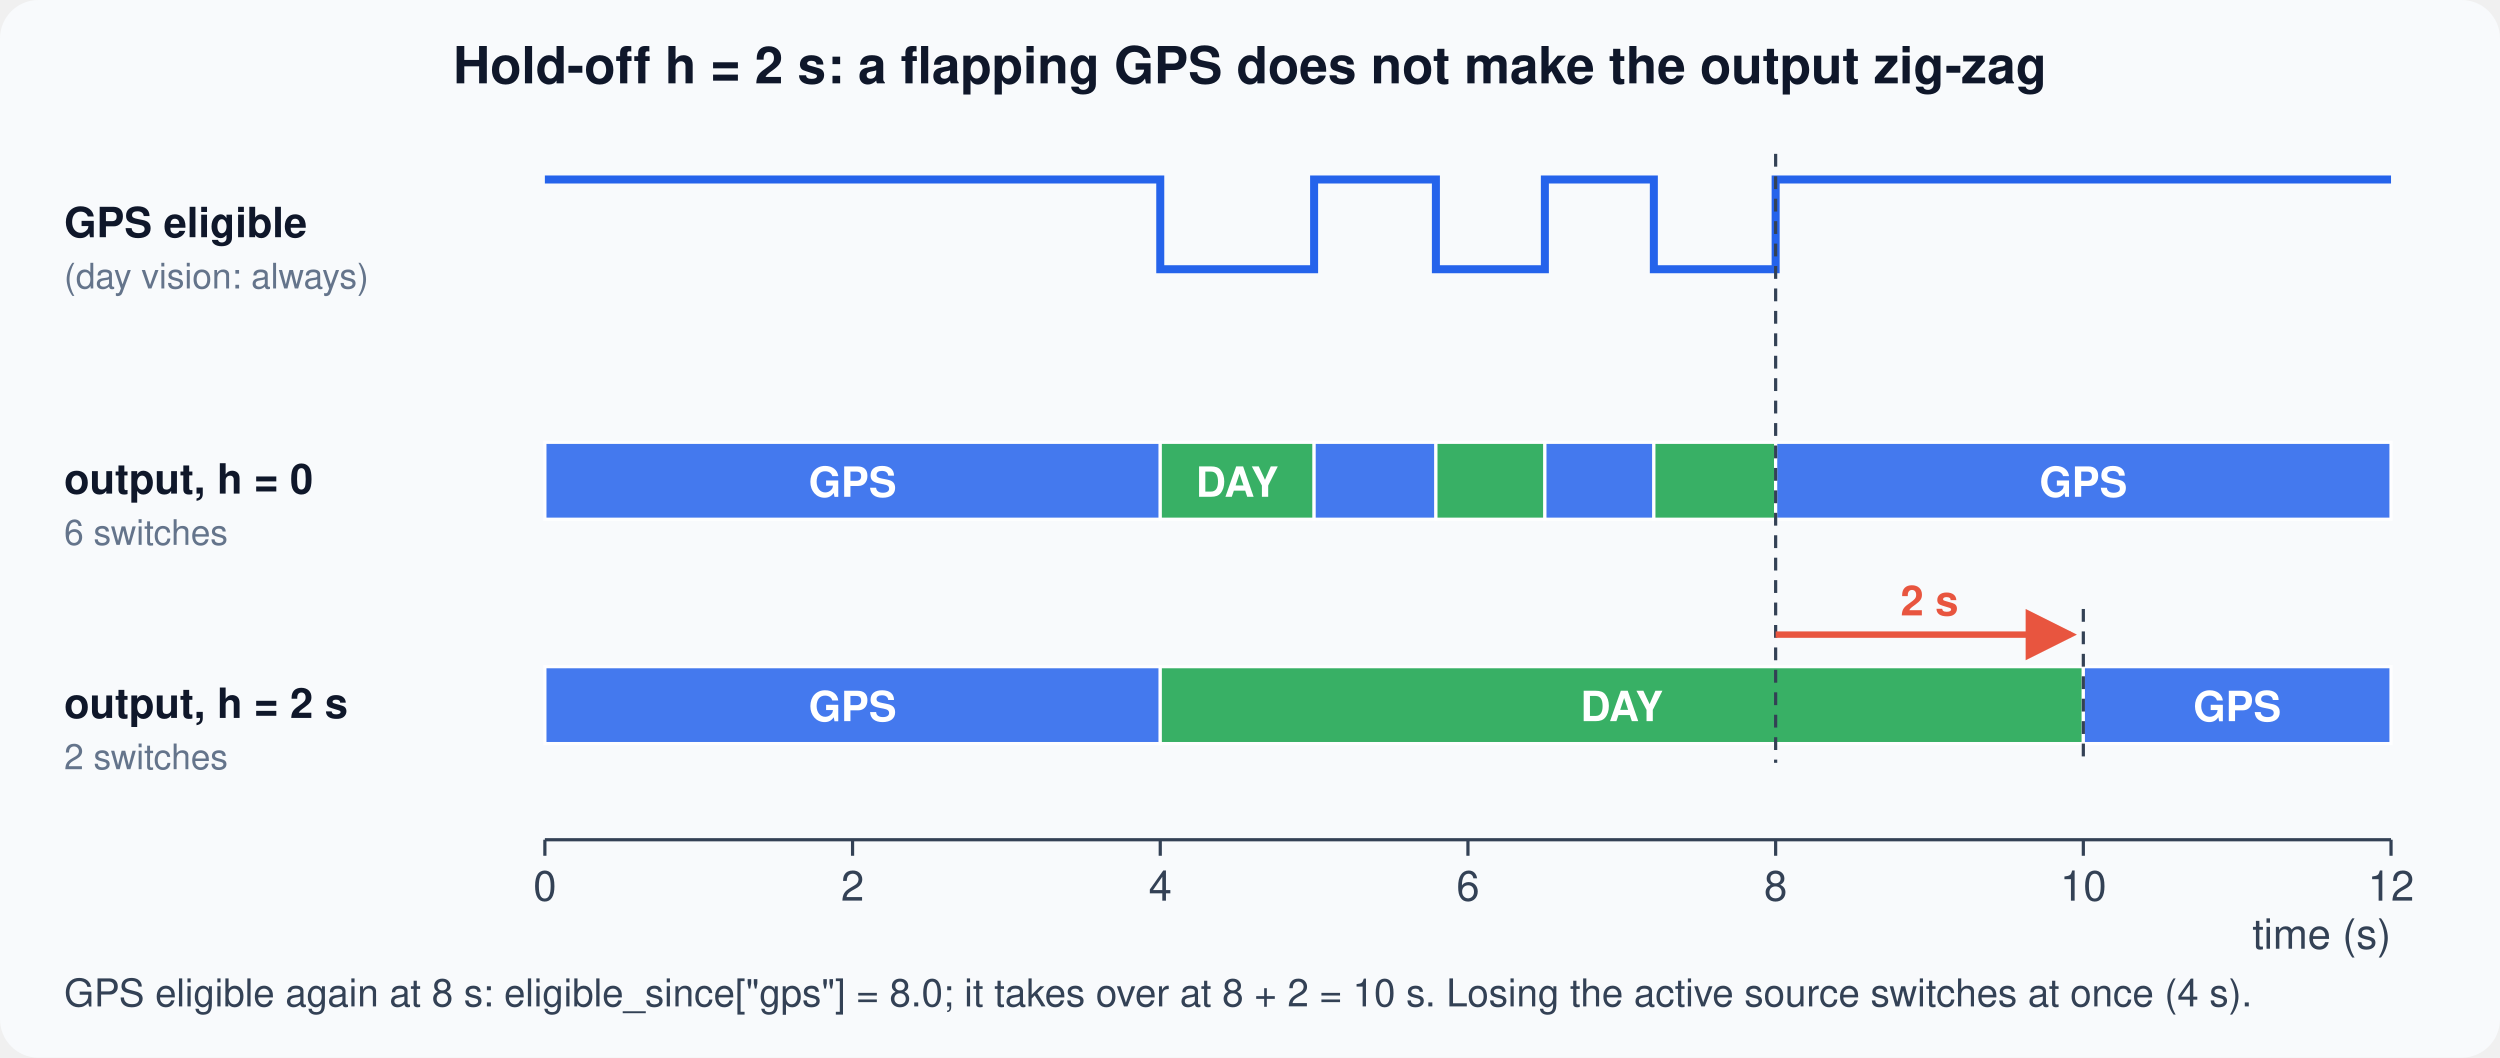
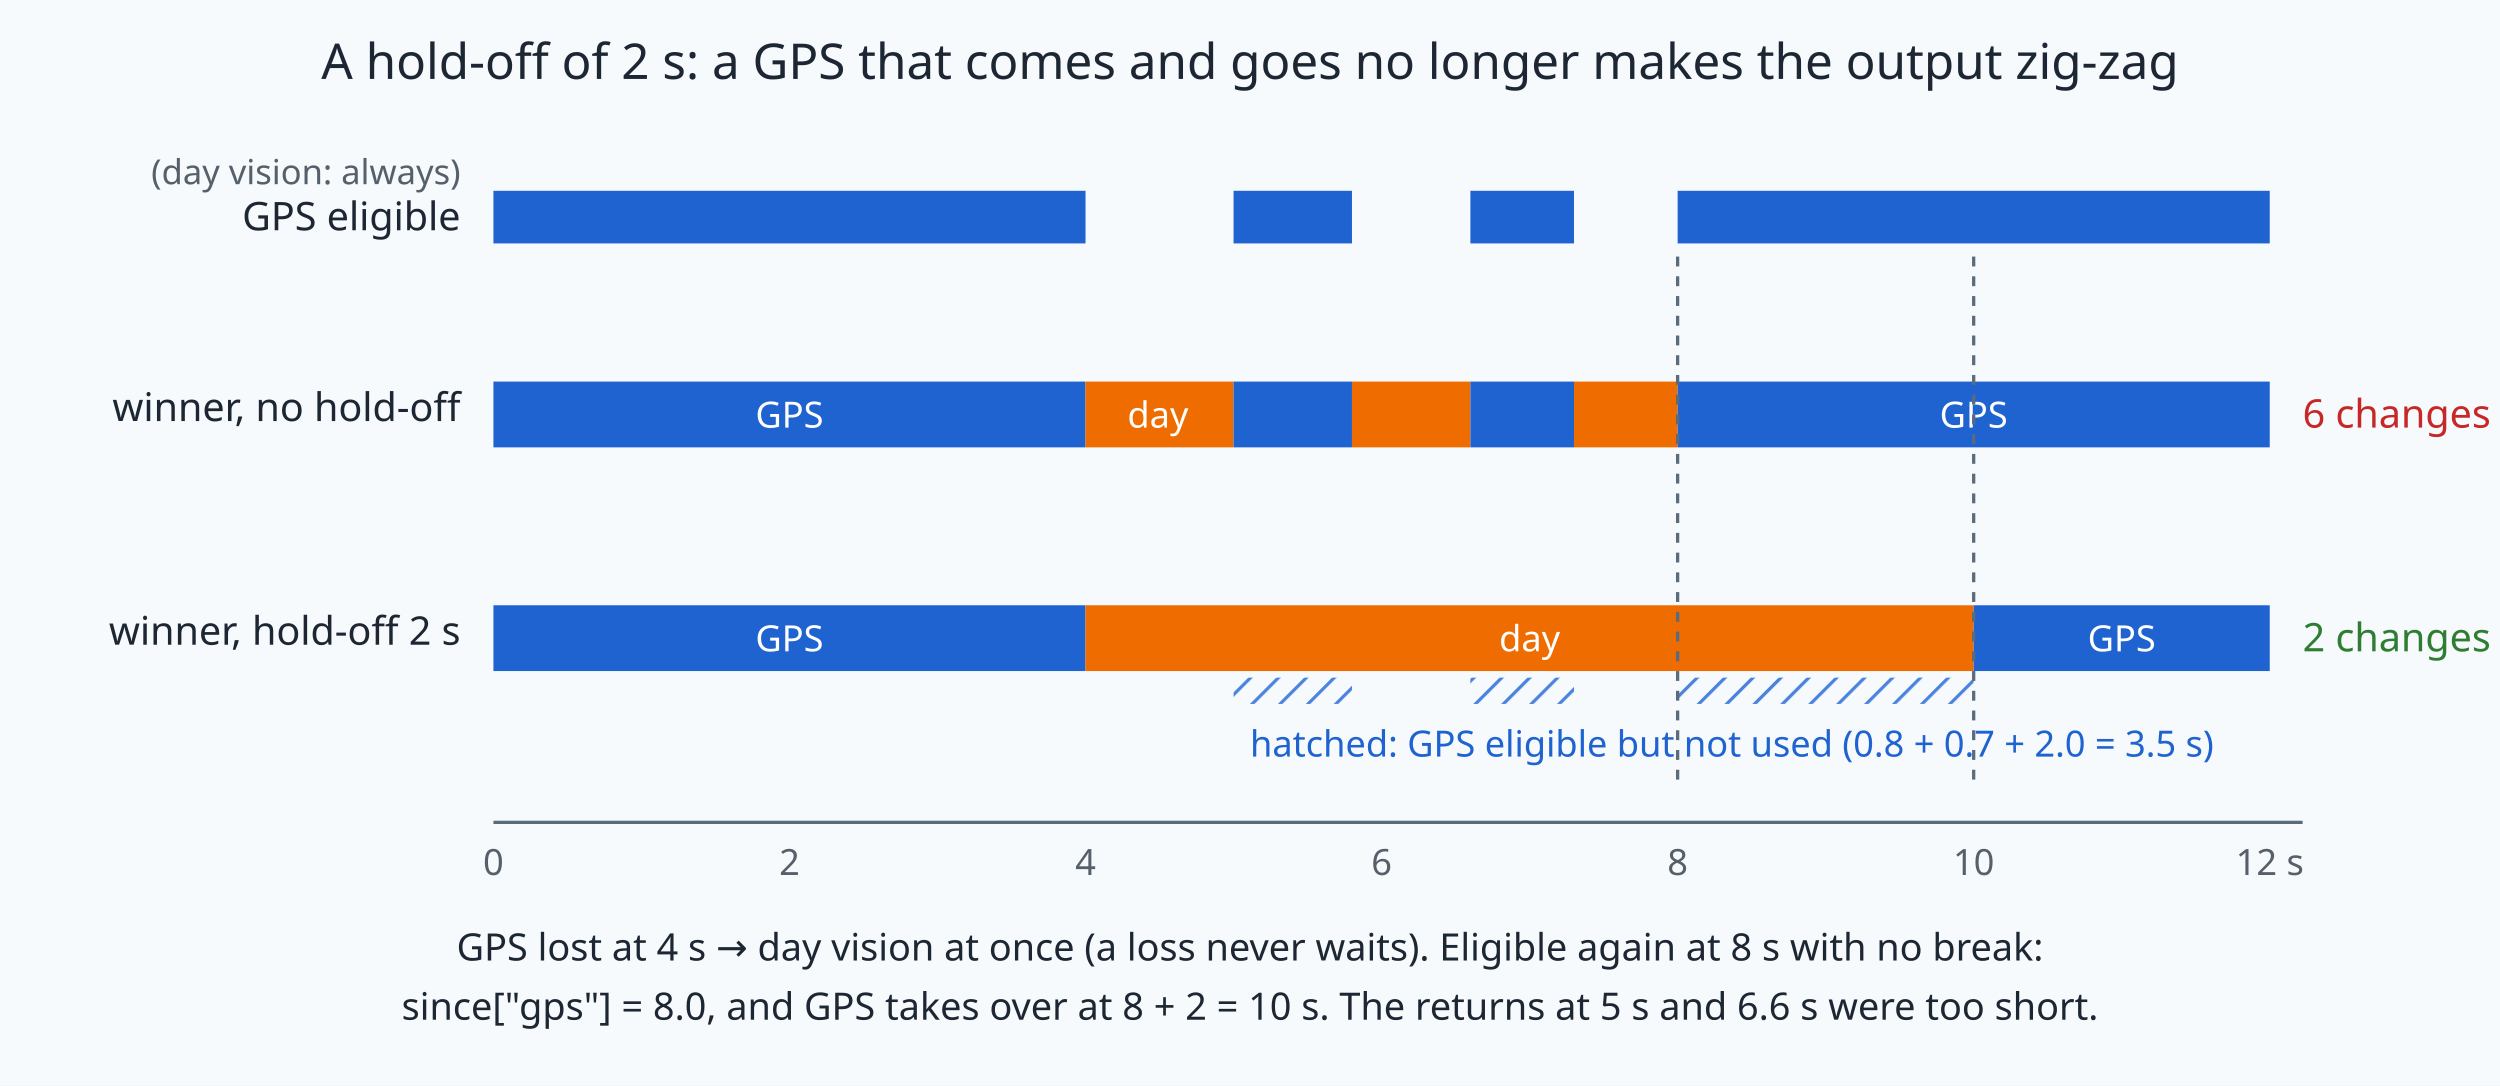
- <svg xmlns="http://www.w3.org/2000/svg" viewBox="0 0 780 330" font-family="Helvetica, Arial, sans-serif" font-size="13">
-   <rect width="780" height="330" rx="12" fill="#f8fafc" />
-   <text x="390" y="26" text-anchor="middle" font-size="16" font-weight="bold" fill="#0f172a">Hold-off h = 2 s: a flapping GPS does not make the output zig-zag</text>
-   <text x="20" y="74" fill="#0f172a" font-weight="bold">GPS eligible</text>
-   <text x="20" y="90" fill="#64748b" font-size="11">(day vision: always)</text>
-   <polyline fill="none" stroke="#2563eb" stroke-width="2.5" points="170,56 362,56 362,84 410,84 410,56 448,56 448,84 482,84 482,56 516,56 516,84 554,84 554,56 746,56" />
-   <text x="20" y="154" fill="#0f172a" font-weight="bold">output, h = 0</text>
-   <text x="20" y="170" fill="#64748b" font-size="11">6 switches</text>
-   <rect x="170" y="138" width="192" height="24" fill="#2563eb" opacity="0.85" stroke="#fff" />
-   <text x="266" y="155" text-anchor="middle" fill="#fff" font-weight="bold">GPS</text>
-   <rect x="362" y="138" width="48" height="24" fill="#16a34a" opacity="0.85" stroke="#fff" />
-   <text x="386" y="155" text-anchor="middle" fill="#fff" font-weight="bold">DAY</text>
-   <rect x="410" y="138" width="38" height="24" fill="#2563eb" opacity="0.85" stroke="#fff" />
-   <rect x="448" y="138" width="34" height="24" fill="#16a34a" opacity="0.85" stroke="#fff" />
-   <rect x="482" y="138" width="34" height="24" fill="#2563eb" opacity="0.85" stroke="#fff" />
-   <rect x="516" y="138" width="38" height="24" fill="#16a34a" opacity="0.85" stroke="#fff" />
-   <rect x="554" y="138" width="192" height="24" fill="#2563eb" opacity="0.85" stroke="#fff" />
-   <text x="650" y="155" text-anchor="middle" fill="#fff" font-weight="bold">GPS</text>
-   <text x="20" y="224" fill="#0f172a" font-weight="bold">output, h = 2 s</text>
-   <text x="20" y="240" fill="#64748b" font-size="11">2 switches</text>
-   <rect x="170" y="208" width="192" height="24" fill="#2563eb" opacity="0.85" stroke="#fff" />
-   <text x="266" y="225" text-anchor="middle" fill="#fff" font-weight="bold">GPS</text>
-   <rect x="362" y="208" width="288" height="24" fill="#16a34a" opacity="0.85" stroke="#fff" />
-   <text x="506" y="225" text-anchor="middle" fill="#fff" font-weight="bold">DAY</text>
-   <rect x="650" y="208" width="96" height="24" fill="#2563eb" opacity="0.85" stroke="#fff" />
-   <text x="698" y="225" text-anchor="middle" fill="#fff" font-weight="bold">GPS</text>
-   <line x1="554" y1="48" x2="554" y2="238" stroke="#334155" stroke-dasharray="4 3" />
-   <line x1="650" y1="190" x2="650" y2="238" stroke="#334155" stroke-dasharray="4 3" />
-   <path d="M554 198 H646" stroke="#e8553f" stroke-width="2" marker-end="url(#ar)" />
-   <text x="602" y="192" text-anchor="middle" fill="#e8553f" font-weight="bold">2 s</text>
+ <svg xmlns="http://www.w3.org/2000/svg" viewBox="0 0 760 330" font-family="sans-serif" font-size="12.5">
+   <rect width="760" height="330" fill="#f7fafc" />
+   <text x="380" y="24" text-anchor="middle" font-size="15" fill="#1d2733">A hold-off of 2 s: a GPS that comes and goes no longer makes the output zig-zag</text>
+   <g font-size="12" fill="#1d2733" text-anchor="end">
+     <text x="140" y="70">GPS eligible</text>
+     <text x="140" y="56" font-size="10.5" fill="#56606b">(day vision: always)</text>
+     <text x="140" y="128">winner, no hold-off</text>
+     <text x="140" y="196">winner, hold-off 2 s</text>
+   </g>
+   <g fill="#1f63d1">
+     <rect x="150" y="58" width="180" height="16" />
+     <rect x="375" y="58" width="36" height="16" />
+     <rect x="447" y="58" width="31.5" height="16" />
+     <rect x="510" y="58" width="180" height="16" />
+   </g>
+   <g font-size="11" text-anchor="middle" fill="#fff">
+     <rect x="150" y="116" width="180" height="20" fill="#1f63d1" />
+     <text x="240" y="130">GPS</text>
+     <rect x="330" y="116" width="45" height="20" fill="#ef6c00" />
+     <text x="352" y="130">day</text>
+     <rect x="375" y="116" width="36" height="20" fill="#1f63d1" />
+     <rect x="411" y="116" width="36" height="20" fill="#ef6c00" />
+     <rect x="447" y="116" width="31.5" height="20" fill="#1f63d1" />
+     <rect x="478.5" y="116" width="31.5" height="20" fill="#ef6c00" />
+     <rect x="510" y="116" width="180" height="20" fill="#1f63d1" />
+     <text x="600" y="130">GPS</text>
+   </g>
+   <text x="700" y="130" font-size="12" fill="#c62828">6 changes</text>
  <defs>
-     <marker id="ar" markerWidth="8" markerHeight="8" refX="7" refY="4" orient="auto">
-       <path d="M0,0 L8,4 L0,8 z" fill="#e8553f" />
-     </marker>
+     <pattern id="h" width="6" height="6" patternUnits="userSpaceOnUse" patternTransform="rotate(45)">
+       <line x1="0" y1="0" x2="0" y2="6" stroke="#1f63d1" stroke-width="2" />
+     </pattern>
  </defs>
-   <line x1="170" y1="262" x2="746" y2="262" stroke="#334155" />
-   <line x1="170" y1="262" x2="170" y2="267" stroke="#334155" />
-   <text x="170" y="281" text-anchor="middle" fill="#334155">0</text>
-   <line x1="266" y1="262" x2="266" y2="267" stroke="#334155" />
-   <text x="266" y="281" text-anchor="middle" fill="#334155">2</text>
-   <line x1="362" y1="262" x2="362" y2="267" stroke="#334155" />
-   <text x="362" y="281" text-anchor="middle" fill="#334155">4</text>
-   <line x1="458" y1="262" x2="458" y2="267" stroke="#334155" />
-   <text x="458" y="281" text-anchor="middle" fill="#334155">6</text>
-   <line x1="554" y1="262" x2="554" y2="267" stroke="#334155" />
-   <text x="554" y="281" text-anchor="middle" fill="#334155">8</text>
-   <line x1="650" y1="262" x2="650" y2="267" stroke="#334155" />
-   <text x="650" y="281" text-anchor="middle" fill="#334155">10</text>
-   <line x1="746" y1="262" x2="746" y2="267" stroke="#334155" />
-   <text x="746" y="281" text-anchor="middle" fill="#334155">12</text>
-   <text x="746" y="296" text-anchor="end" fill="#334155">time (s)</text>
-   <text x="20" y="314" fill="#334155" font-size="12">GPS eligible again at 8 s: eligible_since["gps"] = 8.0; it takes over at 8 + 2 = 10 s. Losing the active source switches at once (4 s).</text>
+   <g font-size="11" text-anchor="middle" fill="#fff">
+     <rect x="150" y="184" width="180" height="20" fill="#1f63d1" />
+     <text x="240" y="198">GPS</text>
+     <rect x="330" y="184" width="270" height="20" fill="#ef6c00" />
+     <text x="465" y="198">day</text>
+     <rect x="600" y="184" width="90" height="20" fill="#1f63d1" />
+     <text x="645" y="198">GPS</text>
+   </g>
+   <g fill="url(#h)" opacity="0.8">
+     <rect x="375" y="206" width="36" height="8" />
+     <rect x="447" y="206" width="31.5" height="8" />
+     <rect x="510" y="206" width="90" height="8" />
+   </g>
+   <text x="700" y="198" font-size="12" fill="#2e7d32">2 changes</text>
+   <text x="380" y="230" font-size="11" fill="#1f63d1">hatched: GPS eligible but not used (0.8 + 0.7 + 2.0 = 3.5 s)</text>
+   <line x1="150" y1="250" x2="700" y2="250" stroke="#5a6b7b" />
+   <g font-size="11" fill="#56606b" text-anchor="middle">
+     <text x="150" y="266">0</text>
+     <text x="240" y="266">2</text>
+     <text x="330" y="266">4</text>
+     <text x="420" y="266">6</text>
+     <text x="510" y="266">8</text>
+     <text x="600" y="266">10</text>
+     <text x="690" y="266">12 s</text>
+   </g>
+   <line x1="510" y1="78" x2="510" y2="240" stroke="#5a6b7b" stroke-dasharray="3,3" />
+   <line x1="600" y1="78" x2="600" y2="240" stroke="#5a6b7b" stroke-dasharray="3,3" />
+   <text x="380" y="292" text-anchor="middle" font-size="11.5" fill="#1d2733">GPS lost at 4 s → day vision at once (a loss never waits). Eligible again at 8 s with no break:</text>
+   <text x="380" y="310" text-anchor="middle" font-size="11.5" fill="#1d2733">since["gps"] = 8.0, and GPS takes over at 8 + 2 = 10 s. The returns at 5 s and 6.6 s were too short.</text>
</svg>
